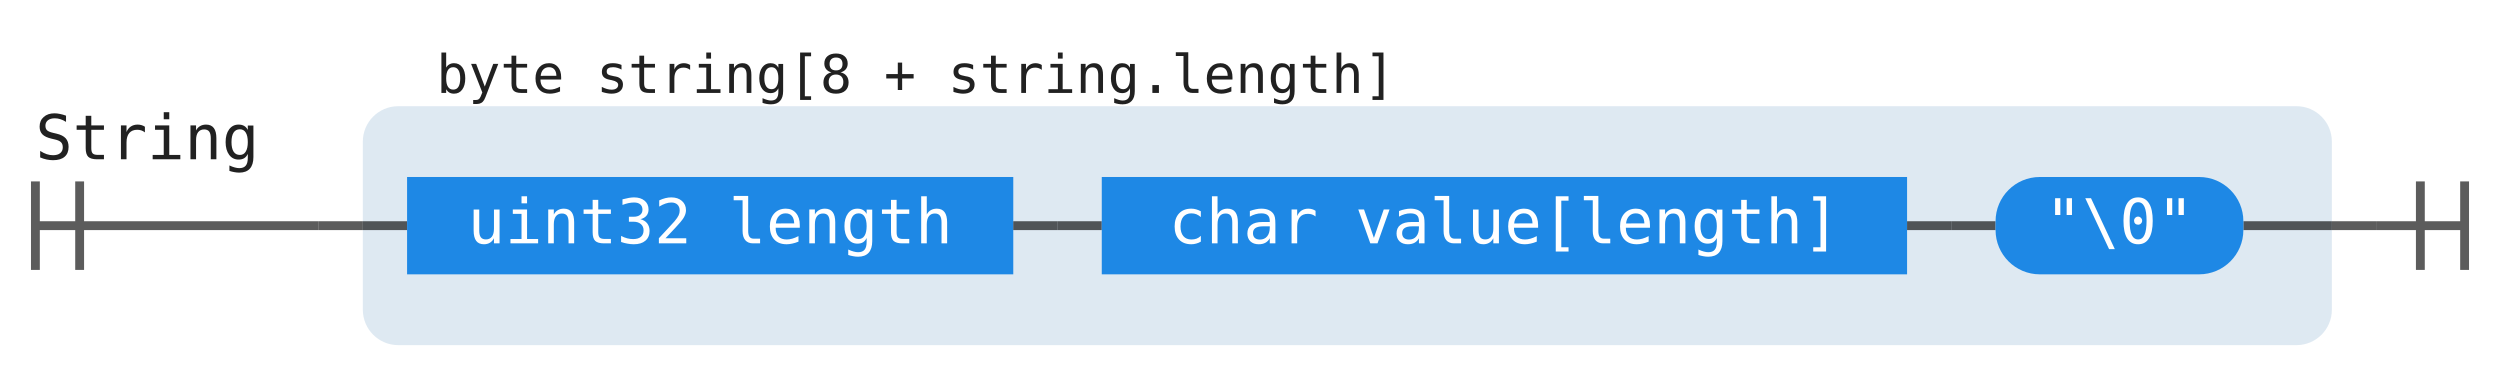
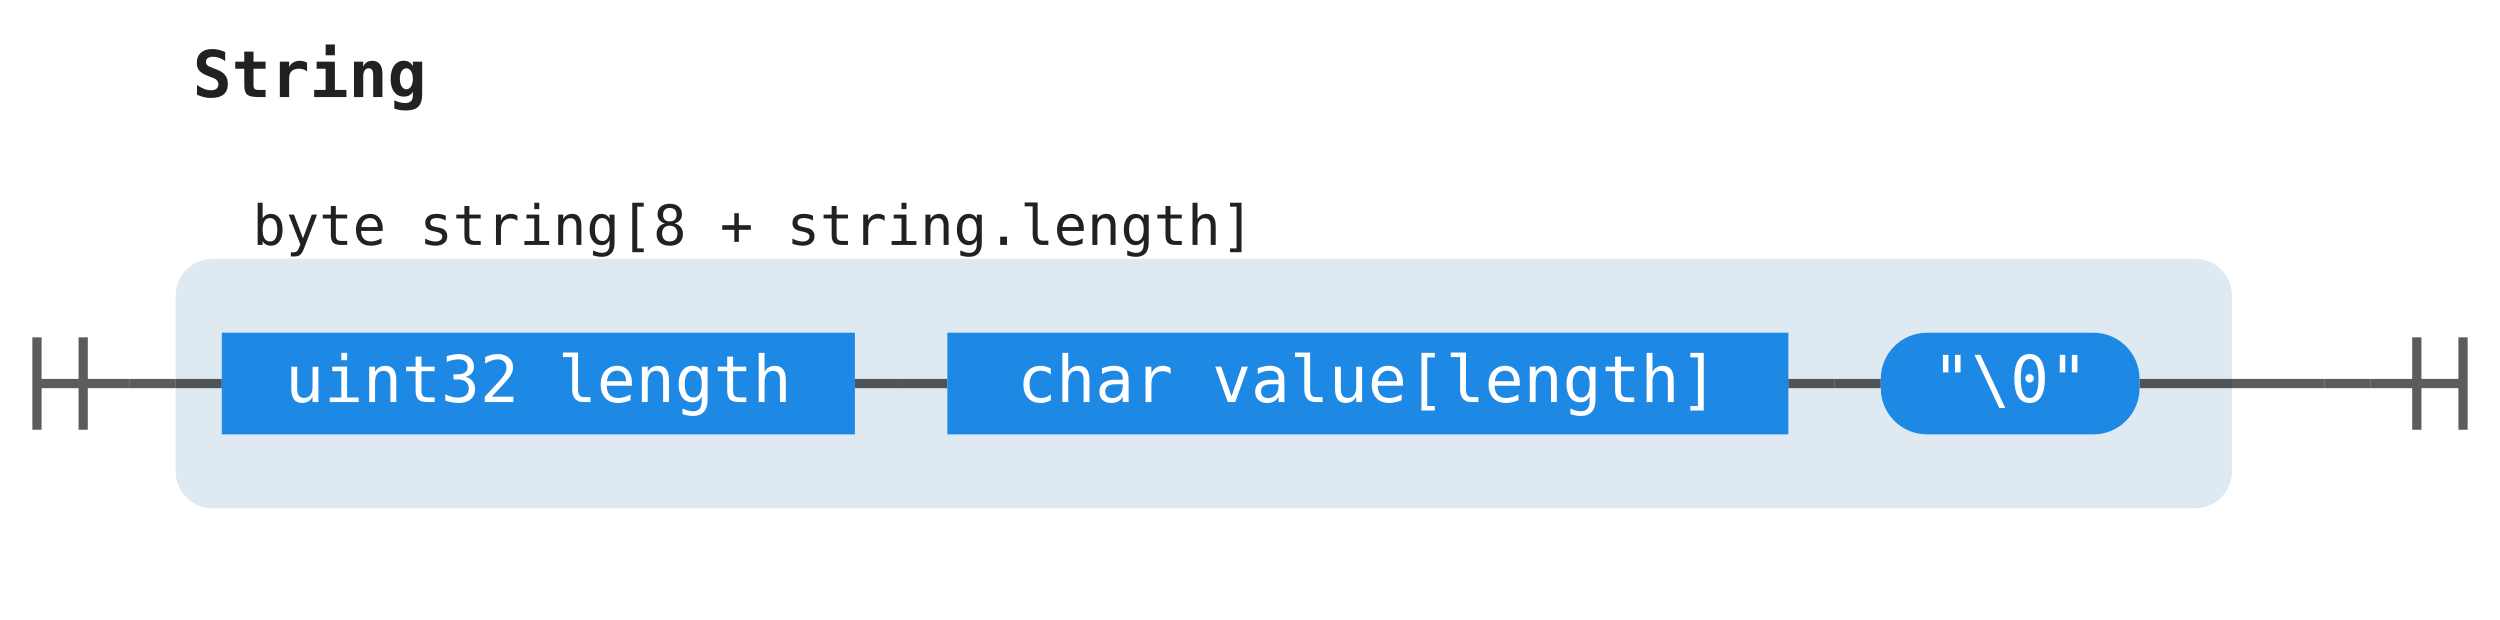
- <svg xmlns="http://www.w3.org/2000/svg" class="railroad-diagram" height="86" viewBox="0 0 565 86" width="565">
+ <svg xmlns="http://www.w3.org/2000/svg" class="railroad-diagram" height="134" viewBox="0 0 541 134" width="541">
  <g>
    <style>/*  */
svg.railroad-diagram {
    background-color: rgba(0, 0, 0, 0);
}

svg.railroad-diagram path {
    stroke-width: 2;
    stroke: rgba(0, 0, 0, 0.64);
    fill: rgba(0, 0, 0, 0);
}

svg.railroad-diagram text {
    font-family: "Fira Code", "Fira Mono", monospace;
    font-size: 14px;
    text-anchor: middle;
    fill: rgba(0, 0, 0, 0.87);
}

svg.railroad-diagram .non-terminal text,
svg.railroad-diagram .terminal text {
    fill: rgba(255, 255, 255, 255);
}

+ svg.railroad-diagram text.annotation {
+     fill: rgba(0, 0, 0, 0.87);
+     font-weight: bold;
+ }
+ 
svg.railroad-diagram text.label {
    fill: rgba(0, 0, 0, 0.87);
}

svg.railroad-diagram text.comment {
    fill: rgba(0, 0, 0, 0.87);
    font-size: 12px;
}

+ 
svg.railroad-diagram rect {
    stroke-width: 0;
    stroke: rgba(0, 0, 0, 0);
    fill: rgb(30, 136, 229);
}

svg.railroad-diagram rect.group-box {
-     fill: rgb(21, 95, 160, 0.14);
+     fill: rgba(21, 95, 160, 0.14);
}
+ 
+ svg.railroad-diagram rect.annotation {
+     stroke-width: 0;
+     stroke: rgba(0, 0, 0, 0);
+     fill: rgba(0, 0, 0, 0);
+ }
+ 
/*  */
</style>
    <g>
-       <path d="M8 41v20m10 -20v20m-10 -10h64" />
-       <text style="text-anchor:start" x="8" y="36">String</text>
+       <path d="M8 73v20m10 -20v20m-10 -10h20" />
    </g>
-     <path d="M72 51h10" />
+     <path d="M28 83h10" />
    <g>
-       <path d="M82 51h0" />
-       <path d="M527 51h0" />
-       <rect class="group-box" height="54" rx="8" ry="8" width="445" x="82" y="24" />
+       <path d="M38 83h0" />
+       <path d="M503 83h0" />
+       <rect class="annotation" height="102" rx="8" ry="8" width="465" x="38" y="24" />
      <g>
-         <path d="M82 51h0" />
-         <path d="M507 51h20" />
+         <path d="M38 83h0" />
+         <path d="M483 83h20" />
+         <rect class="group-box" height="54" rx="8" ry="8" width="445" x="38" y="56" />
        <g>
-           <path d="M82 51h0" />
-         </g>
-         <path d="M82 51h10" />
-         <g>
-           <path d="M92 51h0" />
-           <path d="M507 51h0" />
-           <g class="non-terminal ">
-             <path d="M92 51h0" />
-             <path d="M229 51h0" />
-             <rect height="22" width="137" x="92" y="40" />
-             <text x="160.5" y="55">uint32 length</text>
+           <path d="M38 83h0" />
+           <path d="M463 83h20" />
+           <g>
+             <path d="M38 83h0" />
          </g>
-           <path d="M229 51h10" />
-           <path d="M239 51h10" />
-           <g class="non-terminal ">
-             <path d="M249 51h0" />
-             <path d="M431 51h0" />
-             <rect height="22" width="182" x="249" y="40" />
-             <text x="340.0" y="55">char value[length]</text>
-           </g>
-           <path d="M431 51h10" />
-           <path d="M441 51h10" />
-           <g class="terminal ">
-             <path d="M451 51h0" />
-             <path d="M507 51h0" />
-             <rect height="22" rx="10" ry="10" width="56" x="451" y="40" />
-             <text x="479.0" y="55">"\0"</text>
+           <path d="M38 83h10" />
+           <g>
+             <path d="M48 83h0" />
+             <path d="M463 83h0" />
+             <g class="non-terminal ">
+               <path d="M48 83h0" />
+               <path d="M185 83h0" />
+               <rect height="22" width="137" x="48" y="72" />
+               <text x="116.5" y="87">uint32 length</text>
+             </g>
+             <path d="M185 83h10" />
+             <path d="M195 83h10" />
+             <g class="non-terminal ">
+               <path d="M205 83h0" />
+               <path d="M387 83h0" />
+               <rect height="22" width="182" x="205" y="72" />
+               <text x="296.0" y="87">char value[length]</text>
+             </g>
+             <path d="M387 83h10" />
+             <path d="M397 83h10" />
+             <g class="terminal ">
+               <path d="M407 83h0" />
+               <path d="M463 83h0" />
+               <rect height="22" rx="10" ry="10" width="56" x="407" y="72" />
+               <text x="435.0" y="87">"\0"</text>
+             </g>
          </g>
        </g>
+         <g class="non-terminal ">
+           <path d="M38 48h0" />
+           <path d="M288 48h0" />
+           <text class="comment" x="163.0" y="53">byte string[8 + string.length]</text>
+         </g>
      </g>
-       <g class="non-terminal ">
-         <path d="M82 16h0" />
-         <path d="M332 16h0" />
-         <text class="comment" x="207.0" y="21">byte string[8 + string.length]</text>
+       <g>
+         <path d="M38 16h0" />
+         <path d="M96 16h0" />
+         <text class="annotation" x="67.0" y="21">String</text>
      </g>
    </g>
-     <path d="M527 51h10" />
-     <path d="M 537 51 h 20 m -10 -10 v 20 m 10 -20 v 20" />
+     <path d="M503 83h10" />
+     <path d="M 513 83 h 20 m -10 -10 v 20 m 10 -20 v 20" />
  </g>
</svg>
